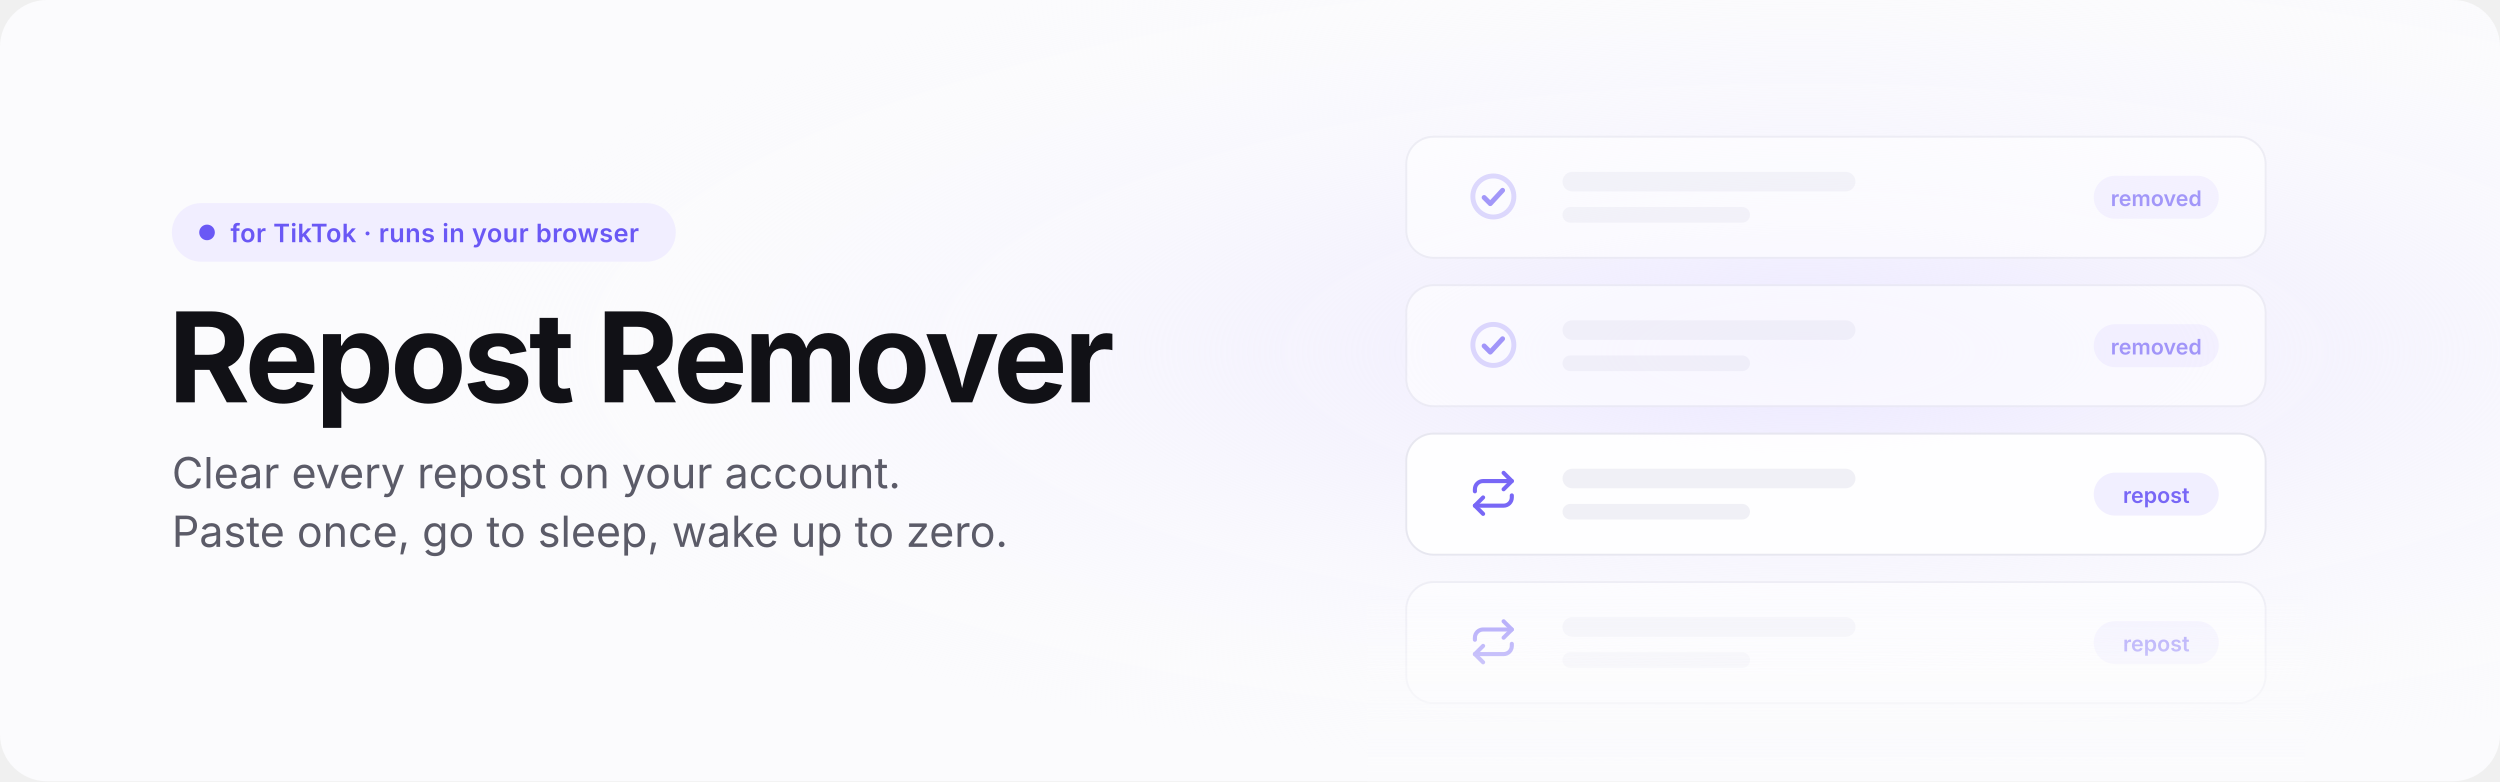
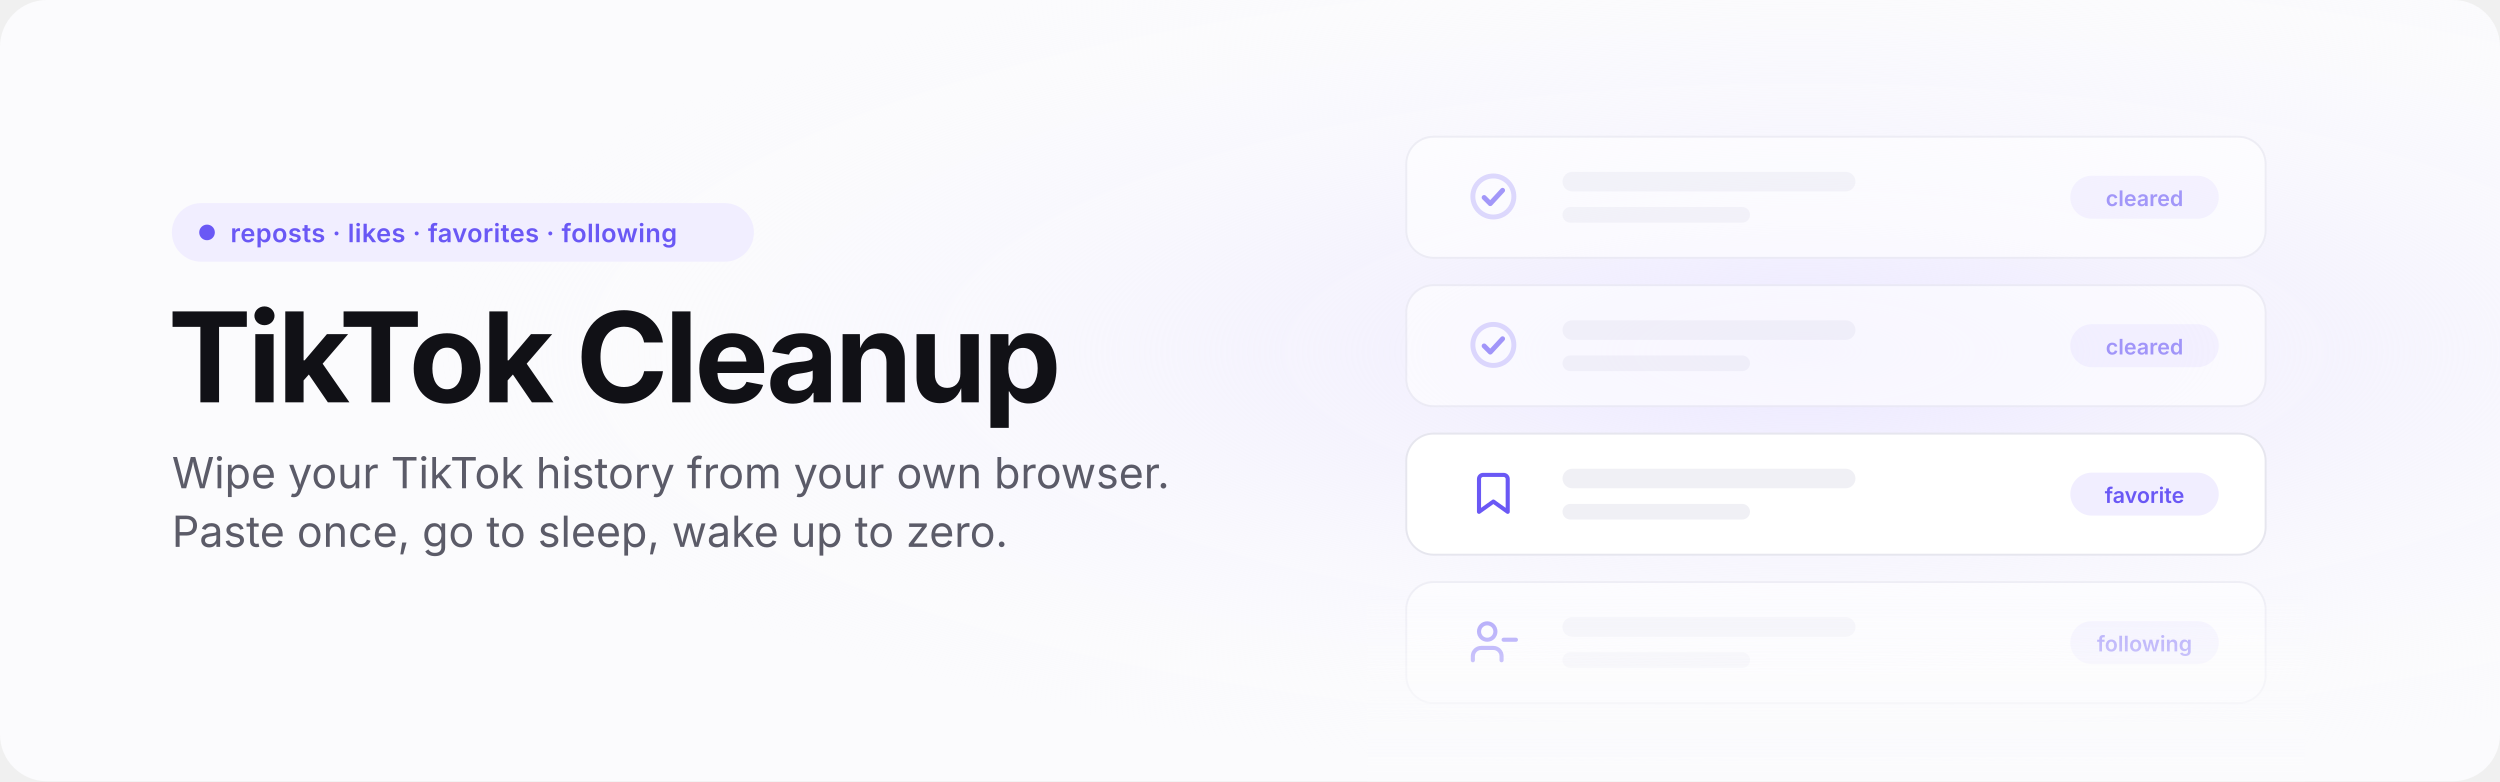
- <svg xmlns="http://www.w3.org/2000/svg" width="1280" height="400" viewBox="0 0 1280 400" role="img" aria-label="Repost Remover — clear every TikTok repost, automatically">
+ <svg xmlns="http://www.w3.org/2000/svg" width="1280" height="400" viewBox="0 0 1280 400" role="img" aria-label="TikTok Cleanup — clear reposts, likes, favorites and following, automatically">
  <defs>
    <radialGradient id="g" cx="72%" cy="45%" r="55%">
      <stop offset="0" stop-color="#ece8ff" />
      <stop offset="1" stop-color="#fbfbfd" stop-opacity="0" />
    </radialGradient>
    <linearGradient id="fade" x1="0" y1="0" x2="0" y2="1">
      <stop offset="0" stop-color="#fbfbfd" stop-opacity="0" />
      <stop offset="1" stop-color="#fbfbfd" />
    </linearGradient>
  </defs>
  <rect width="1280" height="400" rx="24" fill="#fbfbfd" />
  <rect width="1280" height="400" rx="24" fill="url(#g)" />
  <g font-family="-apple-system, BlinkMacSystemFont, 'Segoe UI', Inter, Helvetica, Arial, sans-serif">
-     <rect x="88" y="104" width="258" height="30" rx="15" fill="#f1eeff" />
+     <rect x="88" y="104" width="298" height="30" rx="15" fill="#f1eeff" />
    <circle cx="106" cy="119" r="4" fill="#6a58f5" />
-     <text x="118" y="124" font-size="13" font-weight="600" fill="#6a58f5" letter-spacing=".2">for TikTok · runs in your browser</text>
-     <text x="86" y="206" font-size="64" font-weight="700" fill="#111116" letter-spacing="-2">Repost Remover</text>
-     <text x="88" y="250" font-size="22" fill="#5b5b68">Clear every repost on your account.</text>
+     <text x="118" y="124" font-size="13" font-weight="600" fill="#6a58f5" letter-spacing=".2">reposts · likes · favorites · following</text>
+     <text x="86" y="206" font-size="64" font-weight="700" fill="#111116" letter-spacing="-2">TikTok Cleanup</text>
+     <text x="88" y="250" font-size="22" fill="#5b5b68">Wipe your TikTok history from your own browser.</text>
    <text x="88" y="280" font-size="22" fill="#5b5b68">Paste once, go to sleep, wake up to zero.</text>
  </g>
-   <g opacity=".6">
+   <g opacity="0.6">
    <rect x="720" y="70" width="440" height="62" rx="14" fill="#ffffff" stroke="#e6e6ee" />
    <g transform="translate(752 88) scale(1.05)" fill="none" stroke="#6a58f5" stroke-width="2.4" stroke-linecap="round" stroke-linejoin="round">
      <circle cx="12" cy="12" r="10" stroke-opacity=".35" />
      <path d="M7.5 12.5l3 3 6-6.5" />
    </g>
    <rect x="800" y="88" width="150" height="10" rx="5" fill="#f0f0f5" />
    <rect x="800" y="106" width="96" height="8" rx="4" fill="#f0f0f5" />
-     <rect x="1072" y="90" width="64" height="22" rx="11" fill="#f1eeff" />
-     <text x="1104" y="105.5" text-anchor="middle" font-family="-apple-system, BlinkMacSystemFont, 'Segoe UI', Inter, Helvetica, Arial, sans-serif" font-size="11" font-weight="600" fill="#6a58f5">removed</text>
+     <rect x="1060" y="90" width="76" height="22" rx="11" fill="#f1eeff" />
+     <text x="1098" y="105.5" text-anchor="middle" font-family="-apple-system, BlinkMacSystemFont, 'Segoe UI', Inter, Helvetica, Arial, sans-serif" font-size="11" font-weight="600" fill="#6a58f5">cleared</text>
  </g>
-   <g opacity=".6">
+   <g opacity="0.6">
    <rect x="720" y="146" width="440" height="62" rx="14" fill="#ffffff" stroke="#e6e6ee" />
    <g transform="translate(752 164) scale(1.05)" fill="none" stroke="#6a58f5" stroke-width="2.4" stroke-linecap="round" stroke-linejoin="round">
      <circle cx="12" cy="12" r="10" stroke-opacity=".35" />
      <path d="M7.5 12.5l3 3 6-6.5" />
    </g>
    <rect x="800" y="164" width="150" height="10" rx="5" fill="#f0f0f5" />
    <rect x="800" y="182" width="96" height="8" rx="4" fill="#f0f0f5" />
-     <rect x="1072" y="166" width="64" height="22" rx="11" fill="#f1eeff" />
-     <text x="1104" y="181.5" text-anchor="middle" font-family="-apple-system, BlinkMacSystemFont, 'Segoe UI', Inter, Helvetica, Arial, sans-serif" font-size="11" font-weight="600" fill="#6a58f5">removed</text>
+     <rect x="1060" y="166" width="76" height="22" rx="11" fill="#f1eeff" />
+     <text x="1098" y="181.5" text-anchor="middle" font-family="-apple-system, BlinkMacSystemFont, 'Segoe UI', Inter, Helvetica, Arial, sans-serif" font-size="11" font-weight="600" fill="#6a58f5">cleared</text>
  </g>
-   <g opacity="0.9">
+   <g opacity="1">
    <rect x="720" y="222" width="440" height="62" rx="14" fill="#ffffff" stroke="#e6e6ee" />
-     <g transform="translate(752 240) scale(1.05)" fill="none" stroke="#6a58f5" stroke-width="2" stroke-linecap="round" stroke-linejoin="round" opacity="1">
-       <path d="M17 2l4 4-4 4" />
-       <path d="M3 11v-1a4 4 0 0 1 4-4h14" />
-       <path d="M7 22l-4-4 4-4" />
-       <path d="M21 13v1a4 4 0 0 1-4 4H3" />
+     <g transform="translate(752 240) scale(1.05)" fill="none" stroke="#6a58f5" stroke-width="2" stroke-linecap="round" stroke-linejoin="round">
+       <path d="M19 21l-7-5-7 5V5a2 2 0 0 1 2-2h10a2 2 0 0 1 2 2z" />
    </g>
    <rect x="800" y="240" width="150" height="10" rx="5" fill="#f0f0f5" />
    <rect x="800" y="258" width="96" height="8" rx="4" fill="#f0f0f5" />
-     <rect x="1072" y="242" width="64" height="22" rx="11" fill="#f1eeff" />
-     <text x="1104" y="257.5" text-anchor="middle" font-family="-apple-system, BlinkMacSystemFont, 'Segoe UI', Inter, Helvetica, Arial, sans-serif" font-size="11" font-weight="600" fill="#6a58f5">repost</text>
+     <rect x="1060" y="242" width="76" height="22" rx="11" fill="#f1eeff" />
+     <text x="1098" y="257.5" text-anchor="middle" font-family="-apple-system, BlinkMacSystemFont, 'Segoe UI', Inter, Helvetica, Arial, sans-serif" font-size="11" font-weight="600" fill="#6a58f5">favorite</text>
  </g>
  <g opacity="0.55">
    <rect x="720" y="298" width="440" height="62" rx="14" fill="#ffffff" stroke="#e6e6ee" />
-     <g transform="translate(752 316) scale(1.05)" fill="none" stroke="#6a58f5" stroke-width="2" stroke-linecap="round" stroke-linejoin="round" opacity="1">
-       <path d="M17 2l4 4-4 4" />
-       <path d="M3 11v-1a4 4 0 0 1 4-4h14" />
-       <path d="M7 22l-4-4 4-4" />
-       <path d="M21 13v1a4 4 0 0 1-4 4H3" />
+     <g transform="translate(752 316) scale(1.05)" fill="none" stroke="#6a58f5" stroke-width="2" stroke-linecap="round" stroke-linejoin="round">
+       <path d="M16 21v-2a4 4 0 0 0-4-4H6a4 4 0 0 0-4 4v2" />
+       <circle cx="9" cy="7" r="4" />
+       <path d="M17 11h6" />
    </g>
    <rect x="800" y="316" width="150" height="10" rx="5" fill="#f0f0f5" />
    <rect x="800" y="334" width="96" height="8" rx="4" fill="#f0f0f5" />
-     <rect x="1072" y="318" width="64" height="22" rx="11" fill="#f1eeff" />
-     <text x="1104" y="333.5" text-anchor="middle" font-family="-apple-system, BlinkMacSystemFont, 'Segoe UI', Inter, Helvetica, Arial, sans-serif" font-size="11" font-weight="600" fill="#6a58f5">repost</text>
+     <rect x="1060" y="318" width="76" height="22" rx="11" fill="#f1eeff" />
+     <text x="1098" y="333.5" text-anchor="middle" font-family="-apple-system, BlinkMacSystemFont, 'Segoe UI', Inter, Helvetica, Arial, sans-serif" font-size="11" font-weight="600" fill="#6a58f5">following</text>
  </g>
  <rect x="700" y="300" width="480" height="100" fill="url(#fade)" />
</svg>
